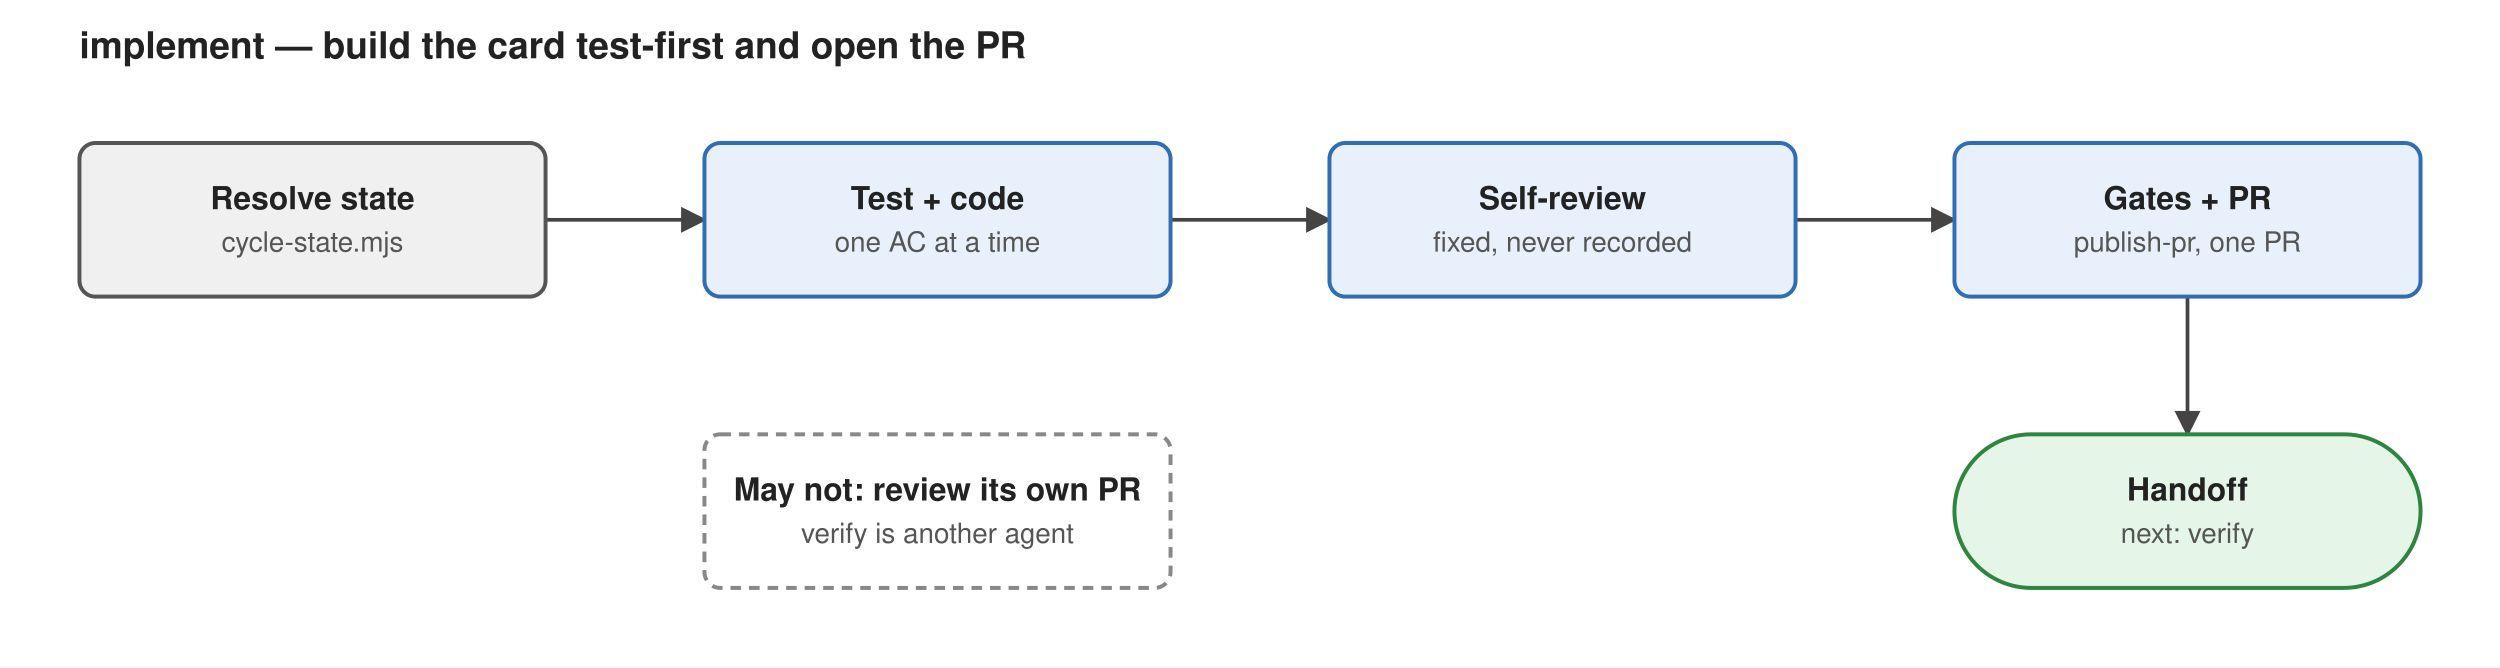
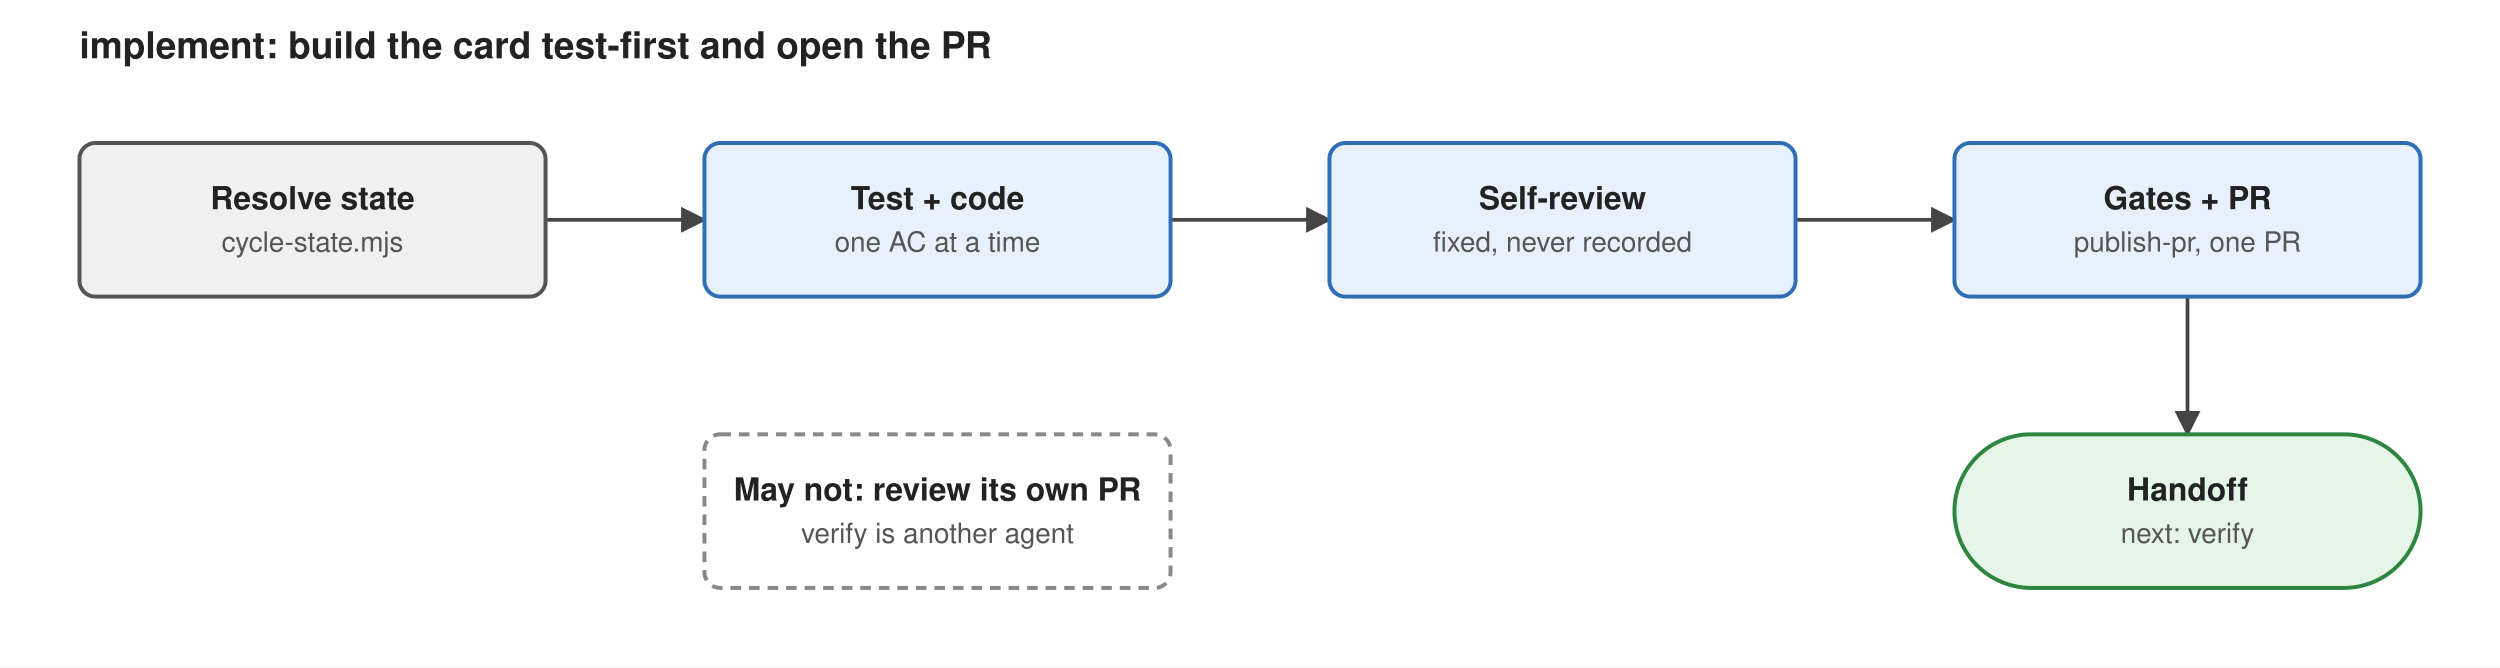
<svg xmlns="http://www.w3.org/2000/svg" viewBox="0 0 944 252" width="944" height="252" role="img" aria-labelledby="t d" font-family="Helvetica, Arial, sans-serif" font-size="12">
  <defs>
    <marker id="a" viewBox="0 0 10 10" refX="9" refY="5" markerWidth="7" markerHeight="7" orient="auto-start-reverse">
      <path d="M0 0L10 5L0 10z" fill="#444" />
    </marker>
  </defs>
  <rect width="944" height="252" fill="#ffffff" />
-   <text x="30" y="22" font-size="14" font-weight="bold" fill="#222">implement — build the card test-first and open the PR</text>
+   <text x="30" y="22" font-size="14" font-weight="bold" fill="#222">implement: build the card test-first and open the PR</text>
  <polyline points="206,83 266,83" fill="none" stroke="#444" stroke-width="1.4" marker-end="url(#a)" />
  <polyline points="442,83 502,83" fill="none" stroke="#444" stroke-width="1.4" marker-end="url(#a)" />
  <polyline points="678,83 738,83" fill="none" stroke="#444" stroke-width="1.4" marker-end="url(#a)" />
  <polyline points="826,112 826,164" fill="none" stroke="#444" stroke-width="1.4" marker-end="url(#a)" />
  <rect x="30" y="54" width="176" height="58" rx="6" fill="#f0f0f0" stroke="#555555" stroke-width="1.5" />
  <text x="118" y="79" text-anchor="middle" fill="#222" font-weight="bold">Resolve state</text>
  <text x="118" y="95" text-anchor="middle" fill="#555" font-size="10.5">cycle-state.mjs</text>
  <rect x="266" y="54" width="176" height="58" rx="6" fill="#e8f1fb" stroke="#2f6db5" stroke-width="1.5" />
  <text x="354" y="79" text-anchor="middle" fill="#222" font-weight="bold">Test + code</text>
  <text x="354" y="95" text-anchor="middle" fill="#555" font-size="10.5">one AC at a time</text>
  <rect x="502" y="54" width="176" height="58" rx="6" fill="#e8f1fb" stroke="#2f6db5" stroke-width="1.5" />
  <text x="590" y="79" text-anchor="middle" fill="#222" font-weight="bold">Self-review</text>
  <text x="590" y="95" text-anchor="middle" fill="#555" font-size="10.5">fixed, never recorded</text>
  <rect x="738" y="54" width="176" height="58" rx="6" fill="#e8f1fb" stroke="#2f6db5" stroke-width="1.5" />
  <text x="826" y="79" text-anchor="middle" fill="#222" font-weight="bold">Gates + PR</text>
  <text x="826" y="95" text-anchor="middle" fill="#555" font-size="10.5">publish-pr, one PR</text>
  <rect x="738" y="164" width="176" height="58" rx="29" fill="#e5f5e8" stroke="#2e8540" stroke-width="1.5" />
  <text x="826" y="189" text-anchor="middle" fill="#222" font-weight="bold">Handoff</text>
  <text x="826" y="205" text-anchor="middle" fill="#555" font-size="10.5">next: verify</text>
  <rect x="266" y="164" width="176" height="58" rx="6" fill="#ffffff" stroke="#888888" stroke-width="1.5" stroke-dasharray="4 3" />
  <text x="354" y="189" text-anchor="middle" fill="#222" font-weight="bold">May not: review its own PR</text>
  <text x="354" y="205" text-anchor="middle" fill="#555" font-size="10.5">verify is another agent</text>
</svg>
